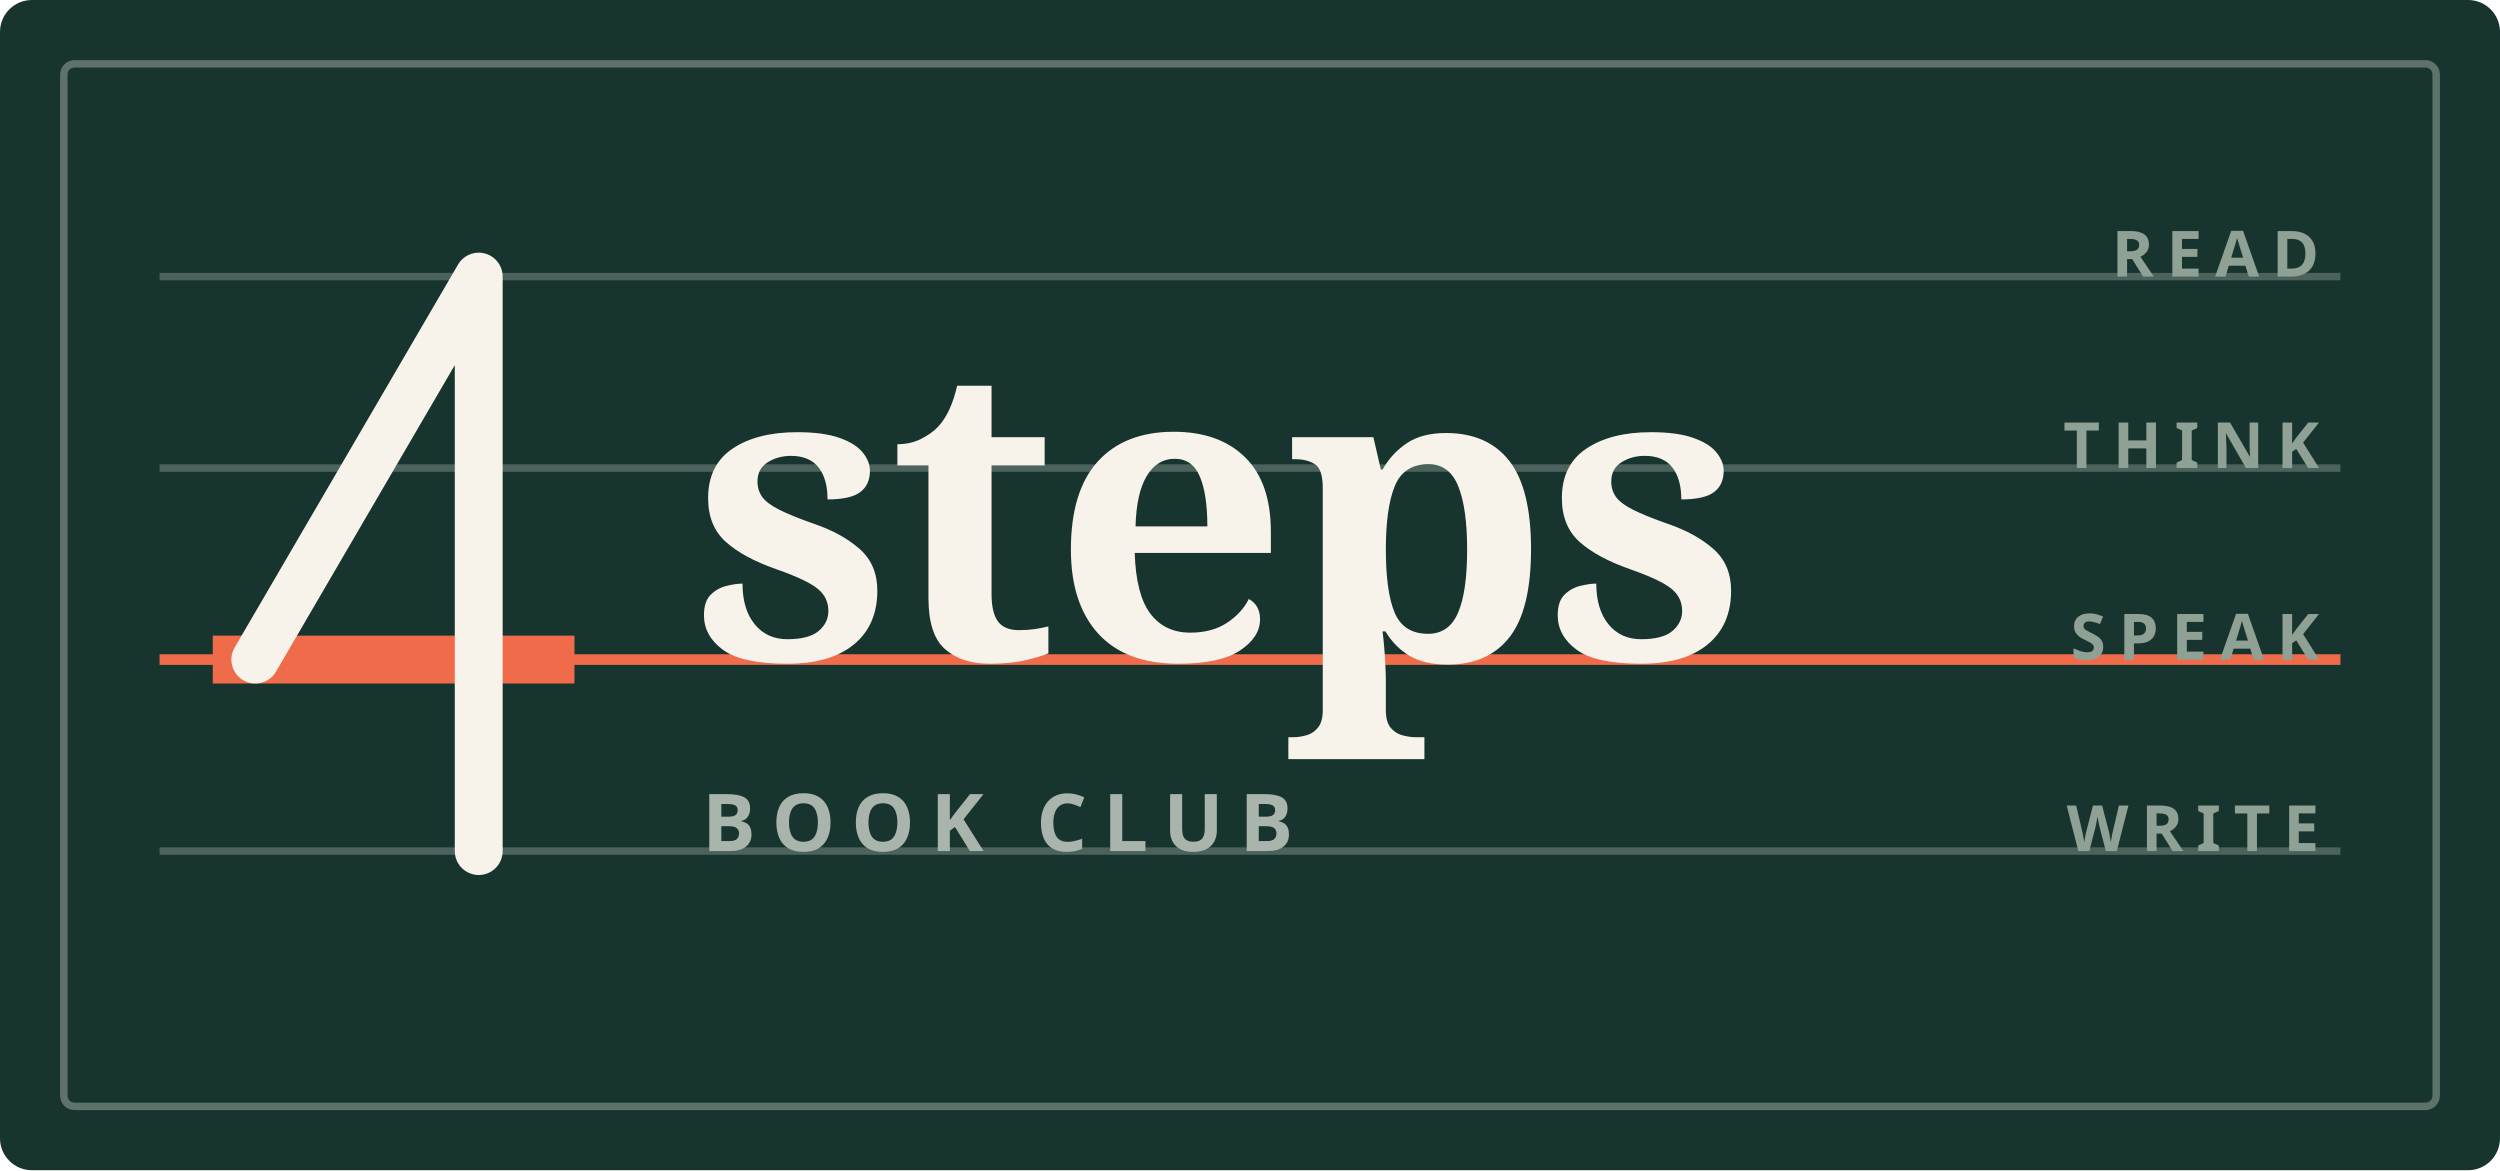
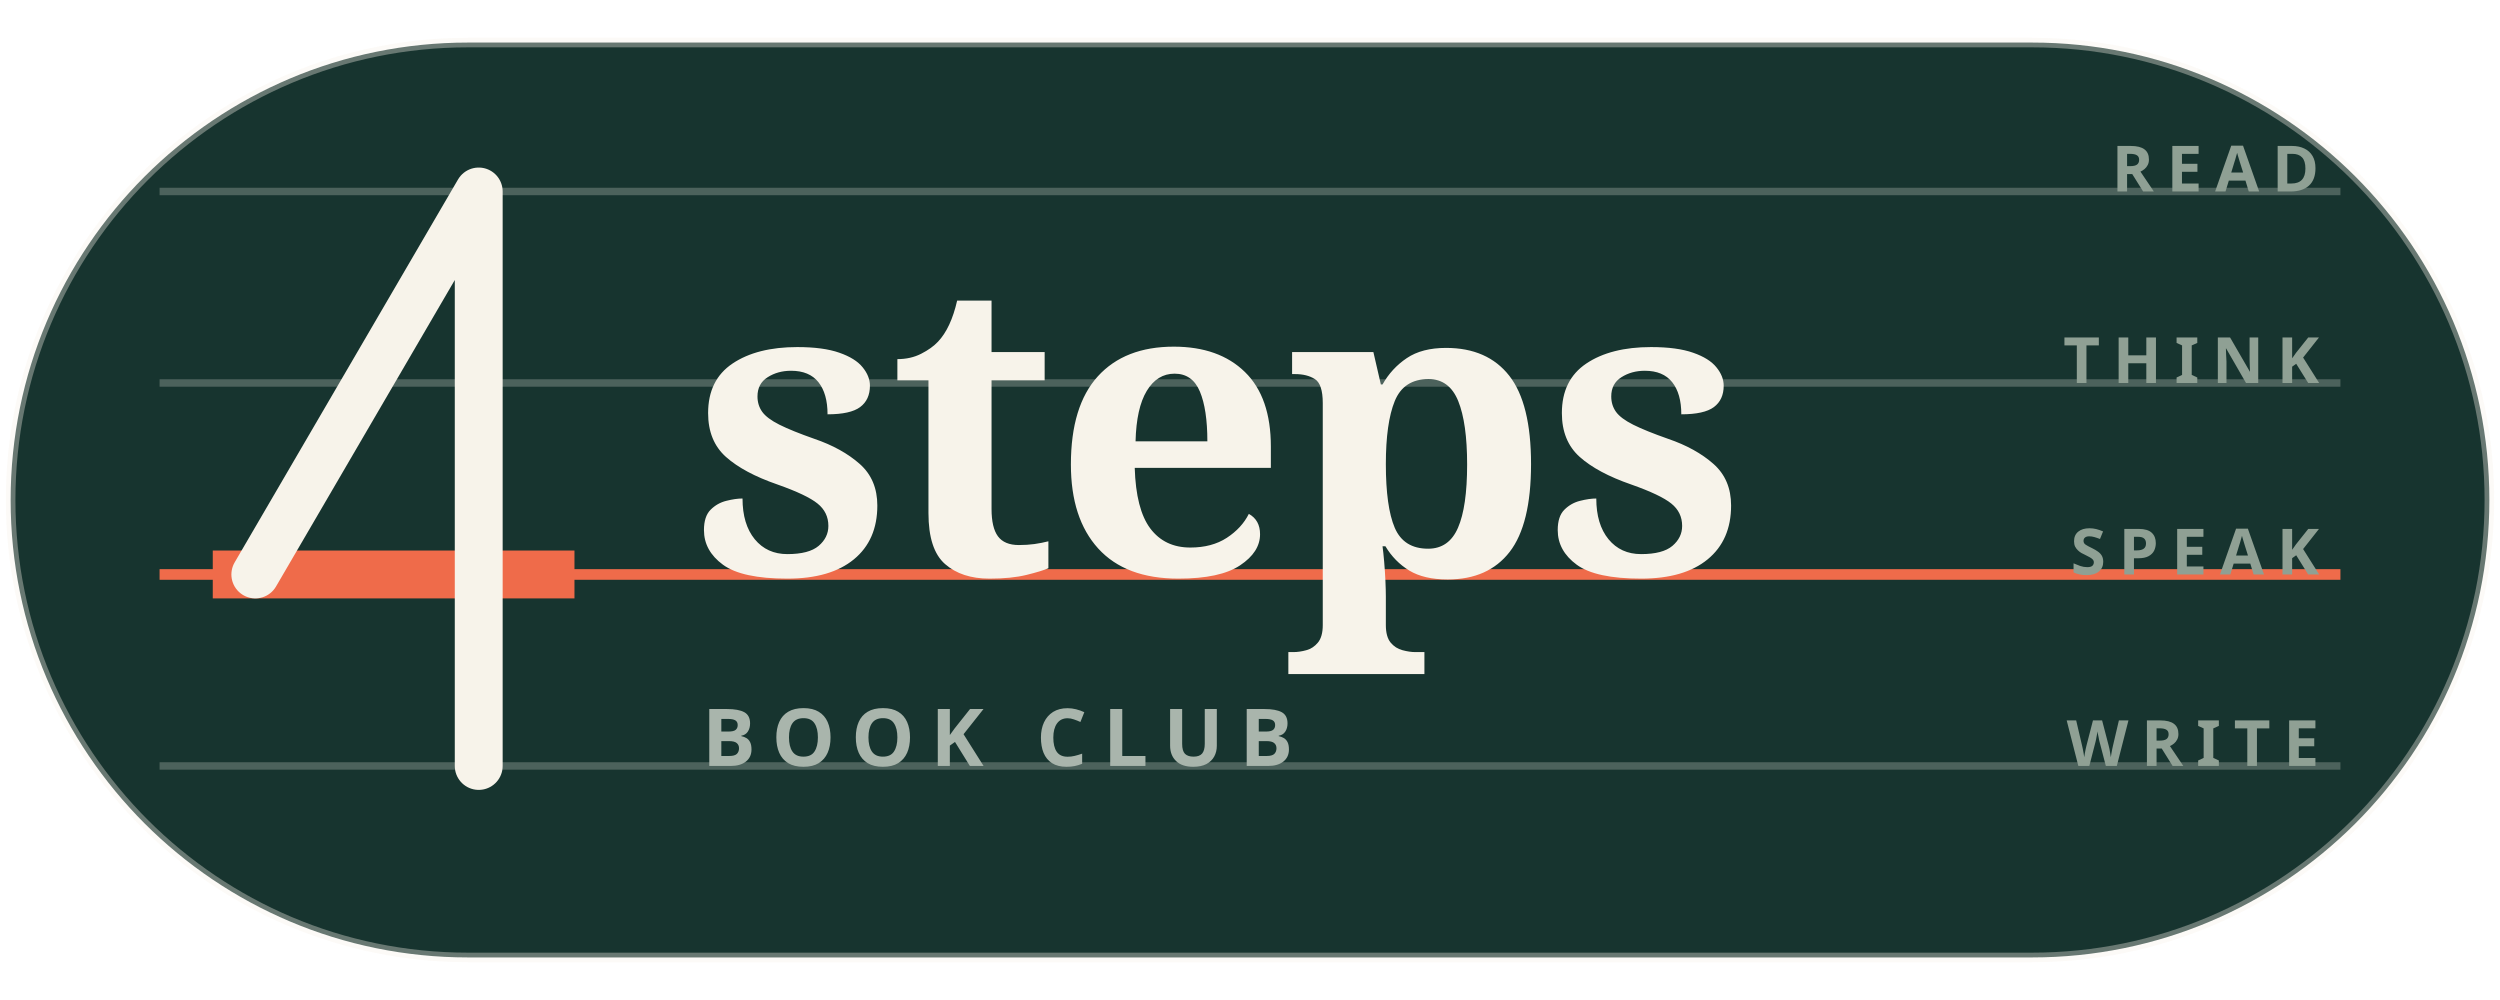
- <svg xmlns="http://www.w3.org/2000/svg" viewBox="0 0 470 220" role="img" aria-labelledby="l-title l-desc">
+ <svg xmlns="http://www.w3.org/2000/svg" viewBox="0 16 470 188" role="img" aria-labelledby="l-title l-desc">
  <g aria-hidden="true">
-     <rect x="0" y="0" width="470" height="220" rx="6" fill="#17342F" />
-     <rect x="12" y="12" width="446" height="196" rx="2" fill="none" stroke="#F7F3EA" stroke-opacity="0.32" stroke-width="1.4" />
+     <rect x="2" y="24" width="466" height="172" rx="86" fill="#17342F" stroke="#F7F3EA" stroke-opacity="0.36" stroke-width="1.8" />
    <g stroke="#F7F3EA" stroke-opacity="0.24" stroke-width="1.4">
      <line x1="30" y1="52" x2="440" y2="52" />
      <line x1="30" y1="88" x2="440" y2="88" />
      <line x1="30" y1="160" x2="440" y2="160" />
    </g>
    <line x1="30" y1="124" x2="440" y2="124" stroke="#EF6B4A" stroke-width="2" />
    <line x1="40" y1="124" x2="108" y2="124" stroke="#EF6B4A" stroke-width="9" />
    <path d="M48 124 L90 52 V160" fill="none" stroke="#F7F3EA" stroke-width="9" stroke-linejoin="round" stroke-linecap="round" />
    <text x="130" y="124" font-family="Gowun Batang, serif" font-weight="700" font-size="78" letter-spacing="-1" fill="#F7F3EA">steps</text>
    <text x="132" y="160" font-family="IBM Plex Sans KR, sans-serif" font-weight="600" font-size="15" letter-spacing="3" fill="#a9b5ac">BOOK CLUB</text>
    <g font-family="IBM Plex Sans KR, sans-serif" font-weight="600" font-size="12" letter-spacing="2.4" fill="#8fa094" text-anchor="end">
      <text x="436" y="52">READ</text>
      <text x="436" y="88">THINK</text>
      <text x="436" y="124">SPEAK</text>
      <text x="436" y="160">WRITE</text>
    </g>
  </g>
</svg>
